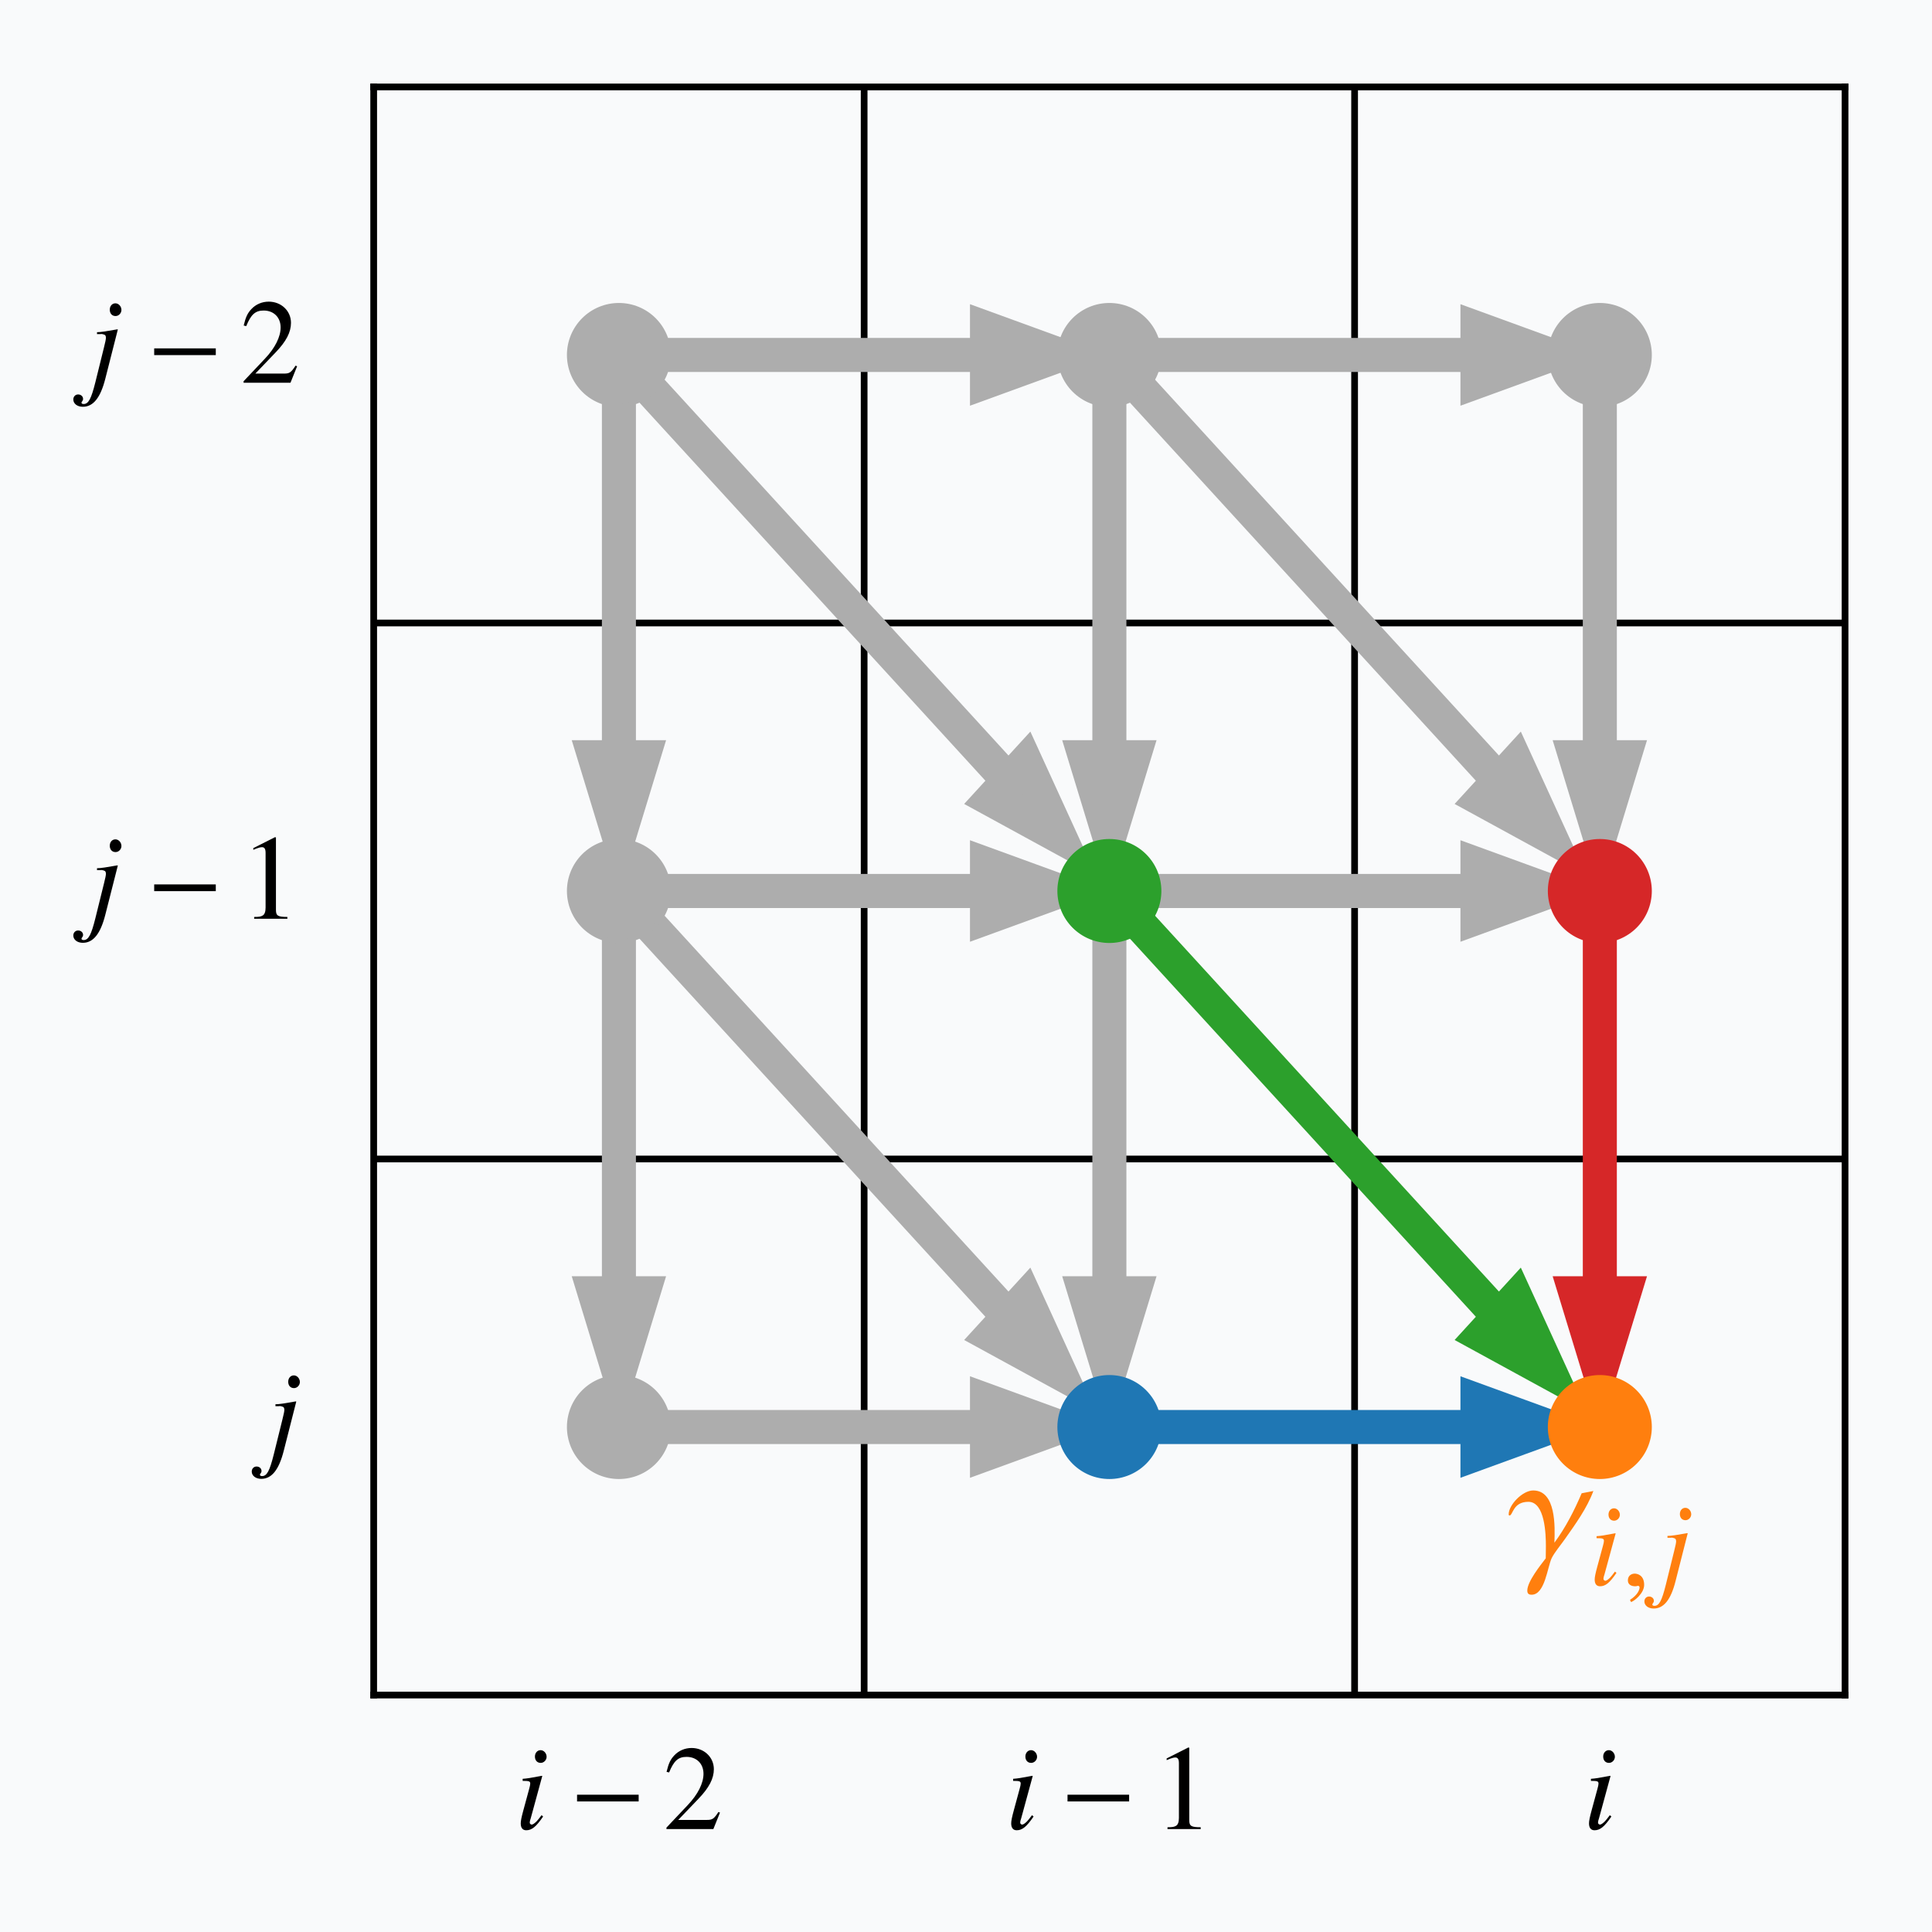
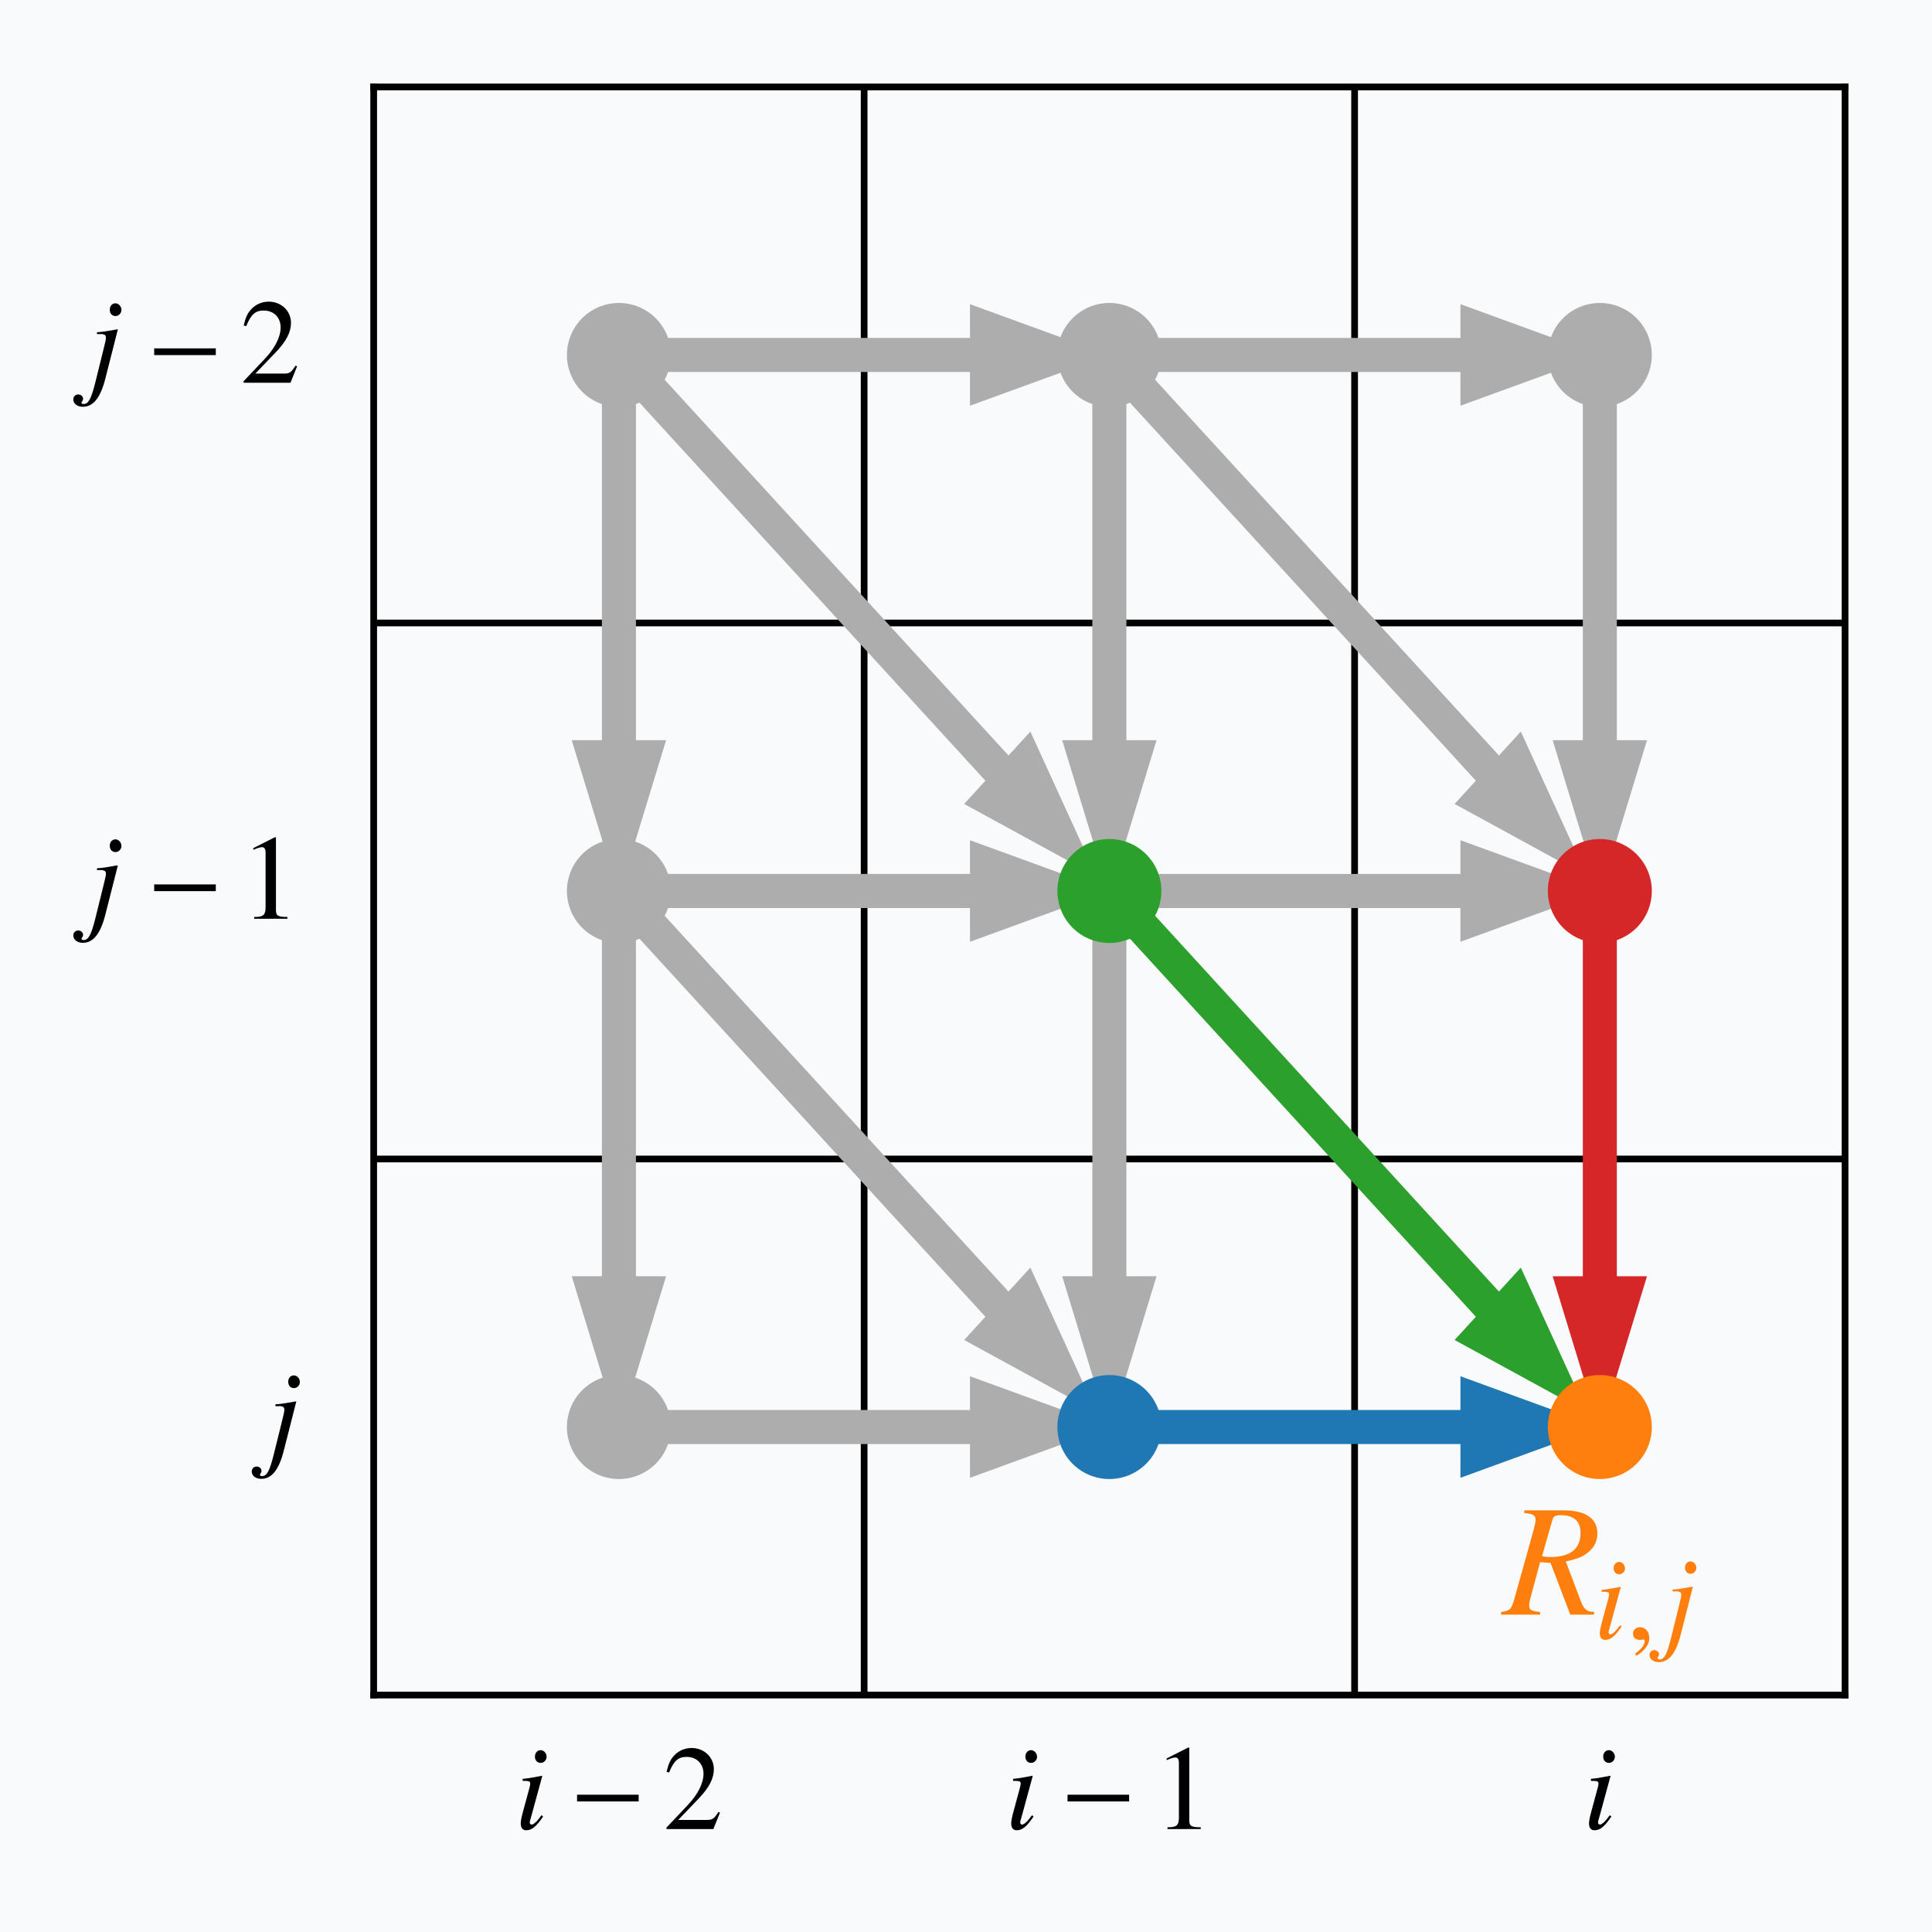
<svg xmlns="http://www.w3.org/2000/svg" xmlns:xlink="http://www.w3.org/1999/xlink" height="576pt" version="1.1" viewBox="0 0 576 576" width="576pt">
  <defs>
    <style type="text/css">*{stroke-linecap:butt;stroke-linejoin:round;}</style>
  </defs>
  <g id="figure_1">
    <g id="patch_1">
      <path d="M 0 576  L 576 576  L 576 0  L 0 0  z " style="fill:#f9fafb;" />
    </g>
    <g id="axes_1">
      <g id="patch_2">
        <path d="M 111.409 505.355  L 550.08 505.355  L 550.08 25.92  L 111.409 25.92  z " style="fill:#f9fafb;" />
      </g>
      <g id="line2d_1">
-         <path clip-path="url(#p8a7139b7ac)" d="M 257.633 505.355  L 257.633 25.92  " style="fill:none;stroke:#000000;stroke-linecap:square;stroke-width:2;" />
+         <path clip-path="url(#pc05d694cc2)" d="M 257.633 505.355  L 257.633 25.92  " style="fill:none;stroke:#000000;stroke-linecap:square;stroke-width:2;" />
      </g>
      <g id="line2d_2">
-         <path clip-path="url(#p8a7139b7ac)" d="M 111.409 345.544  L 550.08 345.544  " style="fill:none;stroke:#000000;stroke-linecap:square;stroke-width:2;" />
+         <path clip-path="url(#pc05d694cc2)" d="M 111.409 345.544  L 550.08 345.544  " style="fill:none;stroke:#000000;stroke-linecap:square;stroke-width:2;" />
      </g>
      <g id="line2d_3">
-         <path clip-path="url(#p8a7139b7ac)" d="M 403.856 505.355  L 403.856 25.92  " style="fill:none;stroke:#000000;stroke-linecap:square;stroke-width:2;" />
+         <path clip-path="url(#pc05d694cc2)" d="M 403.856 505.355  L 403.856 25.92  " style="fill:none;stroke:#000000;stroke-linecap:square;stroke-width:2;" />
      </g>
      <g id="line2d_4">
-         <path clip-path="url(#p8a7139b7ac)" d="M 111.409 185.732  L 550.08 185.732  " style="fill:none;stroke:#000000;stroke-linecap:square;stroke-width:2;" />
+         <path clip-path="url(#pc05d694cc2)" d="M 111.409 185.732  L 550.08 185.732  " style="fill:none;stroke:#000000;stroke-linecap:square;stroke-width:2;" />
      </g>
      <g id="patch_3">
-         <path clip-path="url(#p8a7139b7ac)" d="M 316.122 105.826  L 294.189 113.816  L 294.189 105.906  L 184.521 105.906  L 184.521 105.746  L 294.189 105.746  L 294.189 97.835  z " style="fill:#adadad;stroke:#adadad;stroke-linejoin:miter;stroke-width:10;" />
+         <path clip-path="url(#pc05d694cc2)" d="M 316.122 105.826  L 294.189 113.816  L 294.189 105.906  L 184.521 105.906  L 184.521 105.746  L 294.189 105.746  L 294.189 97.835  z " style="fill:#adadad;stroke:#adadad;stroke-linejoin:miter;stroke-width:10;" />
      </g>
      <g id="patch_4">
-         <path clip-path="url(#p8a7139b7ac)" d="M 184.521 249.657  L 177.21 225.685  L 184.448 225.685  L 184.448 105.826  L 184.594 105.826  L 184.594 225.685  L 191.832 225.685  z " style="fill:#adadad;stroke:#adadad;stroke-linejoin:miter;stroke-width:10;" />
+         <path clip-path="url(#pc05d694cc2)" d="M 184.521 249.657  L 177.21 225.685  L 184.448 225.685  L 184.448 105.826  L 184.594 105.826  L 184.594 225.685  L 191.832 225.685  z " style="fill:#adadad;stroke:#adadad;stroke-linejoin:miter;stroke-width:10;" />
      </g>
      <g id="patch_5">
-         <path clip-path="url(#p8a7139b7ac)" d="M 316.122 249.657  L 295.443 238.356  L 300.561 232.762  L 184.469 105.882  L 184.573 105.769  L 300.665 232.649  L 305.783 227.056  z " style="fill:#adadad;stroke:#adadad;stroke-linejoin:miter;stroke-width:10;" />
+         <path clip-path="url(#pc05d694cc2)" d="M 316.122 249.657  L 295.443 238.356  L 300.561 232.762  L 184.469 105.882  L 184.573 105.769  L 300.665 232.649  L 305.783 227.056  z " style="fill:#adadad;stroke:#adadad;stroke-linejoin:miter;stroke-width:10;" />
      </g>
      <g id="patch_6">
-         <path clip-path="url(#p8a7139b7ac)" d="M 316.122 265.638  L 294.189 273.628  L 294.189 265.718  L 184.521 265.718  L 184.521 265.558  L 294.189 265.558  L 294.189 257.647  z " style="fill:#adadad;stroke:#adadad;stroke-linejoin:miter;stroke-width:10;" />
+         <path clip-path="url(#pc05d694cc2)" d="M 316.122 265.638  L 294.189 273.628  L 294.189 265.718  L 184.521 265.718  L 184.521 265.558  L 294.189 265.558  L 294.189 257.647  z " style="fill:#adadad;stroke:#adadad;stroke-linejoin:miter;stroke-width:10;" />
      </g>
      <g id="patch_7">
-         <path clip-path="url(#p8a7139b7ac)" d="M 184.521 409.468  L 177.21 385.497  L 184.448 385.497  L 184.448 265.638  L 184.594 265.638  L 184.594 385.497  L 191.832 385.497  z " style="fill:#adadad;stroke:#adadad;stroke-linejoin:miter;stroke-width:10;" />
+         <path clip-path="url(#pc05d694cc2)" d="M 184.521 409.468  L 177.21 385.497  L 184.448 385.497  L 184.448 265.638  L 184.594 265.638  L 184.594 385.497  L 191.832 385.497  z " style="fill:#adadad;stroke:#adadad;stroke-linejoin:miter;stroke-width:10;" />
      </g>
      <g id="patch_8">
-         <path clip-path="url(#p8a7139b7ac)" d="M 316.122 409.468  L 295.443 398.168  L 300.561 392.574  L 184.469 265.694  L 184.573 265.581  L 300.665 392.461  L 305.783 386.868  z " style="fill:#adadad;stroke:#adadad;stroke-linejoin:miter;stroke-width:10;" />
+         <path clip-path="url(#pc05d694cc2)" d="M 316.122 409.468  L 295.443 398.168  L 300.561 392.574  L 184.469 265.694  L 184.573 265.581  L 300.665 392.461  L 305.783 386.868  z " style="fill:#adadad;stroke:#adadad;stroke-linejoin:miter;stroke-width:10;" />
      </g>
      <g id="patch_9">
-         <path clip-path="url(#p8a7139b7ac)" d="M 316.122 425.45  L 294.189 433.44  L 294.189 425.529  L 184.521 425.529  L 184.521 425.37  L 294.189 425.37  L 294.189 417.459  z " style="fill:#adadad;stroke:#adadad;stroke-linejoin:miter;stroke-width:10;" />
+         <path clip-path="url(#pc05d694cc2)" d="M 316.122 425.45  L 294.189 433.44  L 294.189 425.529  L 184.521 425.529  L 184.521 425.37  L 294.189 425.37  L 294.189 417.459  z " style="fill:#adadad;stroke:#adadad;stroke-linejoin:miter;stroke-width:10;" />
      </g>
      <g id="patch_10">
-         <path clip-path="url(#p8a7139b7ac)" d="M 462.346 105.826  L 440.412 113.816  L 440.412 105.906  L 330.745 105.906  L 330.745 105.746  L 440.412 105.746  L 440.412 97.835  z " style="fill:#adadad;stroke:#adadad;stroke-linejoin:miter;stroke-width:10;" />
+         <path clip-path="url(#pc05d694cc2)" d="M 462.346 105.826  L 440.412 113.816  L 440.412 105.906  L 330.745 105.906  L 330.745 105.746  L 440.412 105.746  L 440.412 97.835  z " style="fill:#adadad;stroke:#adadad;stroke-linejoin:miter;stroke-width:10;" />
      </g>
      <g id="patch_11">
-         <path clip-path="url(#p8a7139b7ac)" d="M 330.745 249.657  L 323.433 225.685  L 330.671 225.685  L 330.671 105.826  L 330.818 105.826  L 330.818 225.685  L 338.056 225.685  z " style="fill:#adadad;stroke:#adadad;stroke-linejoin:miter;stroke-width:10;" />
+         <path clip-path="url(#pc05d694cc2)" d="M 330.745 249.657  L 323.433 225.685  L 330.671 225.685  L 330.671 105.826  L 330.818 105.826  L 330.818 225.685  L 338.056 225.685  z " style="fill:#adadad;stroke:#adadad;stroke-linejoin:miter;stroke-width:10;" />
      </g>
      <g id="patch_12">
-         <path clip-path="url(#p8a7139b7ac)" d="M 462.346 249.657  L 441.667 238.356  L 446.785 232.762  L 330.693 105.882  L 330.796 105.769  L 446.888 232.649  L 452.006 227.056  z " style="fill:#adadad;stroke:#adadad;stroke-linejoin:miter;stroke-width:10;" />
+         <path clip-path="url(#pc05d694cc2)" d="M 462.346 249.657  L 441.667 238.356  L 446.785 232.762  L 330.693 105.882  L 330.796 105.769  L 446.888 232.649  L 452.006 227.056  z " style="fill:#adadad;stroke:#adadad;stroke-linejoin:miter;stroke-width:10;" />
      </g>
      <g id="patch_13">
-         <path clip-path="url(#p8a7139b7ac)" d="M 462.346 265.638  L 440.412 273.628  L 440.412 265.718  L 330.745 265.718  L 330.745 265.558  L 440.412 265.558  L 440.412 257.647  z " style="fill:#adadad;stroke:#adadad;stroke-linejoin:miter;stroke-width:10;" />
+         <path clip-path="url(#pc05d694cc2)" d="M 462.346 265.638  L 440.412 273.628  L 440.412 265.718  L 330.745 265.718  L 330.745 265.558  L 440.412 265.558  L 440.412 257.647  z " style="fill:#adadad;stroke:#adadad;stroke-linejoin:miter;stroke-width:10;" />
      </g>
      <g id="patch_14">
-         <path clip-path="url(#p8a7139b7ac)" d="M 330.745 409.468  L 323.433 385.497  L 330.671 385.497  L 330.671 265.638  L 330.818 265.638  L 330.818 385.497  L 338.056 385.497  z " style="fill:#adadad;stroke:#adadad;stroke-linejoin:miter;stroke-width:10;" />
+         <path clip-path="url(#pc05d694cc2)" d="M 330.745 409.468  L 323.433 385.497  L 330.671 385.497  L 330.671 265.638  L 330.818 265.638  L 330.818 385.497  L 338.056 385.497  z " style="fill:#adadad;stroke:#adadad;stroke-linejoin:miter;stroke-width:10;" />
      </g>
      <g id="patch_15">
-         <path clip-path="url(#p8a7139b7ac)" d="M 476.968 249.657  L 469.657 225.685  L 476.895 225.685  L 476.895 105.826  L 477.041 105.826  L 477.041 225.685  L 484.279 225.685  z " style="fill:#adadad;stroke:#adadad;stroke-linejoin:miter;stroke-width:10;" />
+         <path clip-path="url(#pc05d694cc2)" d="M 476.968 249.657  L 469.657 225.685  L 476.895 225.685  L 476.895 105.826  L 477.041 105.826  L 477.041 225.685  L 484.279 225.685  z " style="fill:#adadad;stroke:#adadad;stroke-linejoin:miter;stroke-width:10;" />
      </g>
      <g id="text_1">
        <g transform="translate(471.9829 545.3084)scale(0.36 -0.36)">
          <defs>
            <path d="M 1421 737  C 1267 532 1222 481 1158 410  C 1050 301 954 237 896 237  C 845 237 794 288 794 333  C 794 398 813 493 858 615  C 858 635 877 680 890 731  L 890 743  L 896 756  L 1459 2821  L 1440 2833  C 794 2711 666 2692 416 2673  L 416 2564  C 755 2564 819 2545 819 2417  C 819 2366 800 2263 762 2135  L 454 1000  C 352 628 314 430 314 301  C 314 64 416 -64 608 -64  C 902 -64 1139 128 1504 667  L 1421 737  z M 1370 4197  C 1197 4197 1069 4050 1069 3858  C 1069 3654 1190 3520 1376 3520  C 1542 3520 1690 3667 1690 3845  C 1690 4031 1542 4197 1370 4197  z " id="NimbusRomNo9L-ReguItal-69" transform="scale(0.015625)" />
          </defs>
          <use transform="scale(0.996264)" xlink:href="#NimbusRomNo9L-ReguItal-69" />
        </g>
      </g>
      <g id="text_2">
        <g transform="translate(299.7159 545.3084)scale(0.36 -0.36)">
          <defs>
            <path d="M 3673 1469  L 3673 1827  L 396 1827  L 396 1469  L 3673 1469  z " id="txsys-0" transform="scale(0.015625)" />
            <path d="M 2522 0  L 2522 96  C 2016 96 1914 160 1914 470  L 1914 4327  L 1862 4339  L 710 3757  L 710 3667  C 787 3699 858 3725 883 3738  C 998 3783 1107 3808 1171 3808  C 1306 3808 1363 3711 1363 3505  L 1363 592  C 1363 379 1312 232 1210 173  C 1114 116 1024 96 755 96  L 755 0  L 2522 0  z " id="TeXGyreTermes-Regular-31" transform="scale(0.015625)" />
          </defs>
          <use transform="scale(0.996264)" xlink:href="#NimbusRomNo9L-ReguItal-69" />
          <use transform="translate(45.36878 0)scale(0.996264)" xlink:href="#txsys-0" />
          <use transform="translate(122.5681 0)scale(0.996264)" xlink:href="#TeXGyreTermes-Regular-31" />
        </g>
      </g>
      <g id="text_3">
        <g transform="translate(153.4923 545.3084)scale(0.36 -0.36)">
          <defs>
            <path d="M 3040 875  L 2957 907  C 2720 544 2637 486 2349 486  L 819 486  L 1894 1609  C 2464 2202 2714 2687 2714 3185  C 2714 3823 2195 4313 1530 4313  C 1178 4313 845 4173 608 3918  C 403 3700 307 3496 198 3043  L 333 3011  C 589 3636 819 3840 1261 3840  C 1798 3840 2163 3476 2163 2940  C 2163 2443 1869 1850 1331 1282  L 192 77  L 192 0  L 2688 0  L 3040 875  z " id="TeXGyreTermes-Regular-32" transform="scale(0.015625)" />
          </defs>
          <use transform="scale(0.996264)" xlink:href="#NimbusRomNo9L-ReguItal-69" />
          <use transform="translate(45.36878 0)scale(0.996264)" xlink:href="#txsys-0" />
          <use transform="translate(122.5681 0)scale(0.996264)" xlink:href="#TeXGyreTermes-Regular-32" />
        </g>
      </g>
      <g id="text_4">
        <g transform="translate(79.50494 433.7255)scale(0.36 -0.36)">
          <defs>
            <path d="M 1574 2829  L 1555 2841  C 986 2739 666 2688 467 2688  L 467 2586  L 640 2586  L 685 2592  C 736 2598 864 2560 896 2534  C 922 2509 941 2451 941 2389  C 941 2325 909 2152 838 1879  L 378 20  C 160 -853 13 -1133 -243 -1133  C -320 -1133 -358 -1108 -358 -1063  C -358 -1037 -352 -1025 -326 -994  C -288 -943 -275 -911 -275 -859  C -275 -726 -390 -624 -538 -624  C -685 -624 -794 -739 -794 -891  C -794 -1115 -582 -1280 -288 -1280  C 269 -1280 653 -797 909 215  L 1574 2829  z M 1446 4224  C 1274 4224 1146 4083 1146 3885  C 1146 3681 1267 3547 1453 3547  C 1619 3547 1766 3694 1766 3872  C 1766 4058 1619 4224 1446 4224  z " id="NimbusRomNo9L-ReguItal-6a" transform="scale(0.015625)" />
          </defs>
          <use transform="scale(0.996264)" xlink:href="#NimbusRomNo9L-ReguItal-6a" />
        </g>
      </g>
      <g id="text_5">
        <g transform="translate(26.30645 273.9137)scale(0.36 -0.36)">
          <use transform="scale(0.996264)" xlink:href="#NimbusRomNo9L-ReguItal-6a" />
          <use transform="translate(48.45713 0)scale(0.996264)" xlink:href="#txsys-0" />
          <use transform="translate(125.6564 0)scale(0.996264)" xlink:href="#TeXGyreTermes-Regular-31" />
        </g>
      </g>
      <g id="text_6">
        <g transform="translate(26.30645 114.1019)scale(0.36 -0.36)">
          <use transform="scale(0.996264)" xlink:href="#NimbusRomNo9L-ReguItal-6a" />
          <use transform="translate(48.45713 0)scale(0.996264)" xlink:href="#txsys-0" />
          <use transform="translate(125.6564 0)scale(0.996264)" xlink:href="#TeXGyreTermes-Regular-32" />
        </g>
      </g>
      <g id="text_7">
        <g id="patch_16">
-           <path d="M 441.49 487.944  L 512.446 487.944  L 512.446 428.849  L 441.49 428.849  z " style="fill:#f9fafb;stroke:#f9fafb;stroke-linejoin:miter;" />
-         </g>
-         <g style="fill:#ff7f0e;" transform="translate(449.6504 465.4025)scale(0.48 -0.48)">
-           <defs>
-             <path d="M 3398 2794  L 2931 2704  C 2637 2014 2291 1338 1843 731  C 1869 1360 1914 2816 998 2816  C 570 2816 19 2240 19 1862  C 19 1843 26 1817 51 1817  C 192 1817 179 2363 806 2363  C 1472 2363 1504 1052 1504 584  C 1504 417 1498 269 1498 108  C 1280 -175 762 -824 762 -1177  C 762 -1293 813 -1344 934 -1344  C 1466 -1344 1562 -252 1734 114  C 1843 339 2112 661 2259 871  C 2682 1472 3142 2104 3398 2794  z " id="rtxmi-d" transform="scale(0.015625)" />
+           <path d="M 439.96 503.925  L 513.976 503.925  L 513.976 441.279  L 439.96 441.279  z " style="fill:#f9fafb;stroke:#f9fafb;stroke-linejoin:miter;" />
+         </g>
+         <g style="fill:#ff7f0e;" transform="translate(448.1201 481.3836)scale(0.48 -0.48)">
+           <defs>
+             <path d="M 3629 109  C 3347 109 3219 218 3098 551  L 2502 2121  C 2995 2229 3206 2319 3437 2522  C 3648 2707 3763 2955 3763 3243  C 3763 3836 3290 4160 2432 4160  L 845 4160  L 845 4058  C 1114 4020 1146 4013 1210 3969  C 1261 3937 1299 3861 1299 3791  C 1299 3714 1267 3561 1222 3390  L 435 575  C 320 199 275 161 -83 103  L -83 0  L 1478 0  L 1478 103  C 1088 154 1043 186 1043 396  C 1043 460 1062 542 1120 765  L 1478 2095  L 1894 2063  L 2682 0  L 3629 0  L 3629 109  z M 1971 3790  C 2010 3924 2093 3969 2298 3969  C 2829 3969 3091 3727 3091 3255  C 3091 2624 2682 2299 1882 2299  C 1779 2299 1709 2306 1555 2331  L 1971 3790  z " id="NimbusRomNo9L-ReguItal-52" transform="scale(0.015625)" />
            <path d="M 1248 12  C 1248 544 877 627 730 627  C 570 627 358 531 358 256  C 358 0 589 -64 755 -64  C 800 -64 832 -58 851 -52  C 877 -45 896 -39 909 -39  C 954 -39 998 -71 998 -128  C 998 -250 896 -538 474 -807  L 531 -928  C 723 -864 1248 -442 1248 12  z " id="rtxmi-3b" transform="scale(0.015625)" />
          </defs>
-           <use transform="scale(0.996264)" xlink:href="#rtxmi-d" />
-           <use transform="translate(50.15185 -14.94392)scale(0.727268)" xlink:href="#NimbusRomNo9L-ReguItal-69" />
-           <use transform="translate(70.26087 -14.94392)scale(0.727268)" xlink:href="#rtxmi-3b" />
-           <use transform="translate(93.60619 -14.94392)scale(0.727268)" xlink:href="#NimbusRomNo9L-ReguItal-6a" />
+           <use transform="scale(0.996264)" xlink:href="#NimbusRomNo9L-ReguItal-52" />
+           <use transform="translate(56.52797 -14.94392)scale(0.727268)" xlink:href="#NimbusRomNo9L-ReguItal-69" />
+           <use transform="translate(76.63699 -14.94392)scale(0.727268)" xlink:href="#rtxmi-3b" />
+           <use transform="translate(99.9823 -14.94392)scale(0.727268)" xlink:href="#NimbusRomNo9L-ReguItal-6a" />
        </g>
      </g>
      <g id="line2d_5">
        <defs>
-           <path d="M 0 15  C 3.978 15 7.794 13.42 10.607 10.607  C 13.42 7.794 15 3.978 15 0  C 15 -3.978 13.42 -7.794 10.607 -10.607  C 7.794 -13.42 3.978 -15 0 -15  C -3.978 -15 -7.794 -13.42 -10.607 -10.607  C -13.42 -7.794 -15 -3.978 -15 0  C -15 3.978 -13.42 7.794 -10.607 10.607  C -7.794 13.42 -3.978 15 0 15  z " id="md72994d764" style="stroke:#adadad;" />
-         </defs>
-         <g clip-path="url(#p8a7139b7ac)">
-           <use style="fill:#adadad;stroke:#adadad;" x="184.521" xlink:href="#md72994d764" y="105.826" />
-           <use style="fill:#adadad;stroke:#adadad;" x="184.521" xlink:href="#md72994d764" y="265.638" />
-           <use style="fill:#adadad;stroke:#adadad;" x="184.521" xlink:href="#md72994d764" y="425.45" />
-           <use style="fill:#adadad;stroke:#adadad;" x="330.745" xlink:href="#md72994d764" y="105.826" />
-           <use style="fill:#adadad;stroke:#adadad;" x="476.968" xlink:href="#md72994d764" y="105.826" />
+           <path d="M 0 15  C 3.978 15 7.794 13.42 10.607 10.607  C 13.42 7.794 15 3.978 15 0  C 15 -3.978 13.42 -7.794 10.607 -10.607  C 7.794 -13.42 3.978 -15 0 -15  C -3.978 -15 -7.794 -13.42 -10.607 -10.607  C -13.42 -7.794 -15 -3.978 -15 0  C -15 3.978 -13.42 7.794 -10.607 10.607  C -7.794 13.42 -3.978 15 0 15  z " id="mbf6cd30c00" style="stroke:#adadad;" />
+         </defs>
+         <g clip-path="url(#pc05d694cc2)">
+           <use style="fill:#adadad;stroke:#adadad;" x="184.521" xlink:href="#mbf6cd30c00" y="105.826" />
+           <use style="fill:#adadad;stroke:#adadad;" x="184.521" xlink:href="#mbf6cd30c00" y="265.638" />
+           <use style="fill:#adadad;stroke:#adadad;" x="184.521" xlink:href="#mbf6cd30c00" y="425.45" />
+           <use style="fill:#adadad;stroke:#adadad;" x="330.745" xlink:href="#mbf6cd30c00" y="105.826" />
+           <use style="fill:#adadad;stroke:#adadad;" x="476.968" xlink:href="#mbf6cd30c00" y="105.826" />
        </g>
      </g>
      <g id="line2d_6">
        <defs>
-           <path d="M 0 15  C 3.978 15 7.794 13.42 10.607 10.607  C 13.42 7.794 15 3.978 15 0  C 15 -3.978 13.42 -7.794 10.607 -10.607  C 7.794 -13.42 3.978 -15 0 -15  C -3.978 -15 -7.794 -13.42 -10.607 -10.607  C -13.42 -7.794 -15 -3.978 -15 0  C -15 3.978 -13.42 7.794 -10.607 10.607  C -7.794 13.42 -3.978 15 0 15  z " id="m6549c4a31c" style="stroke:#2ca02c;" />
-         </defs>
-         <g clip-path="url(#p8a7139b7ac)">
-           <use style="fill:#2ca02c;stroke:#2ca02c;" x="330.745" xlink:href="#m6549c4a31c" y="265.638" />
+           <path d="M 0 15  C 3.978 15 7.794 13.42 10.607 10.607  C 13.42 7.794 15 3.978 15 0  C 15 -3.978 13.42 -7.794 10.607 -10.607  C 7.794 -13.42 3.978 -15 0 -15  C -3.978 -15 -7.794 -13.42 -10.607 -10.607  C -13.42 -7.794 -15 -3.978 -15 0  C -15 3.978 -13.42 7.794 -10.607 10.607  C -7.794 13.42 -3.978 15 0 15  z " id="m7fd7b572ed" style="stroke:#2ca02c;" />
+         </defs>
+         <g clip-path="url(#pc05d694cc2)">
+           <use style="fill:#2ca02c;stroke:#2ca02c;" x="330.745" xlink:href="#m7fd7b572ed" y="265.638" />
        </g>
      </g>
      <g id="line2d_7">
        <defs>
-           <path d="M 0 15  C 3.978 15 7.794 13.42 10.607 10.607  C 13.42 7.794 15 3.978 15 0  C 15 -3.978 13.42 -7.794 10.607 -10.607  C 7.794 -13.42 3.978 -15 0 -15  C -3.978 -15 -7.794 -13.42 -10.607 -10.607  C -13.42 -7.794 -15 -3.978 -15 0  C -15 3.978 -13.42 7.794 -10.607 10.607  C -7.794 13.42 -3.978 15 0 15  z " id="m5a648d22c5" style="stroke:#1f77b4;" />
-         </defs>
-         <g clip-path="url(#p8a7139b7ac)">
-           <use style="fill:#1f77b4;stroke:#1f77b4;" x="330.745" xlink:href="#m5a648d22c5" y="425.45" />
+           <path d="M 0 15  C 3.978 15 7.794 13.42 10.607 10.607  C 13.42 7.794 15 3.978 15 0  C 15 -3.978 13.42 -7.794 10.607 -10.607  C 7.794 -13.42 3.978 -15 0 -15  C -3.978 -15 -7.794 -13.42 -10.607 -10.607  C -13.42 -7.794 -15 -3.978 -15 0  C -15 3.978 -13.42 7.794 -10.607 10.607  C -7.794 13.42 -3.978 15 0 15  z " id="maba657f683" style="stroke:#1f77b4;" />
+         </defs>
+         <g clip-path="url(#pc05d694cc2)">
+           <use style="fill:#1f77b4;stroke:#1f77b4;" x="330.745" xlink:href="#maba657f683" y="425.45" />
        </g>
      </g>
      <g id="line2d_8">
        <defs>
-           <path d="M 0 15  C 3.978 15 7.794 13.42 10.607 10.607  C 13.42 7.794 15 3.978 15 0  C 15 -3.978 13.42 -7.794 10.607 -10.607  C 7.794 -13.42 3.978 -15 0 -15  C -3.978 -15 -7.794 -13.42 -10.607 -10.607  C -13.42 -7.794 -15 -3.978 -15 0  C -15 3.978 -13.42 7.794 -10.607 10.607  C -7.794 13.42 -3.978 15 0 15  z " id="mee22af2d81" style="stroke:#d62728;" />
-         </defs>
-         <g clip-path="url(#p8a7139b7ac)">
-           <use style="fill:#d62728;stroke:#d62728;" x="476.968" xlink:href="#mee22af2d81" y="265.638" />
+           <path d="M 0 15  C 3.978 15 7.794 13.42 10.607 10.607  C 13.42 7.794 15 3.978 15 0  C 15 -3.978 13.42 -7.794 10.607 -10.607  C 7.794 -13.42 3.978 -15 0 -15  C -3.978 -15 -7.794 -13.42 -10.607 -10.607  C -13.42 -7.794 -15 -3.978 -15 0  C -15 3.978 -13.42 7.794 -10.607 10.607  C -7.794 13.42 -3.978 15 0 15  z " id="m547ced72b2" style="stroke:#d62728;" />
+         </defs>
+         <g clip-path="url(#pc05d694cc2)">
+           <use style="fill:#d62728;stroke:#d62728;" x="476.968" xlink:href="#m547ced72b2" y="265.638" />
        </g>
      </g>
      <g id="patch_17">
-         <path clip-path="url(#p8a7139b7ac)" d="M 462.346 409.468  L 441.667 398.168  L 446.785 392.574  L 330.693 265.694  L 330.796 265.581  L 446.888 392.461  L 452.006 386.868  z " style="fill:#2ca02c;stroke:#2ca02c;stroke-linejoin:miter;stroke-width:10;" />
+         <path clip-path="url(#pc05d694cc2)" d="M 462.346 409.468  L 441.667 398.168  L 446.785 392.574  L 330.693 265.694  L 330.796 265.581  L 446.888 392.461  L 452.006 386.868  z " style="fill:#2ca02c;stroke:#2ca02c;stroke-linejoin:miter;stroke-width:10;" />
      </g>
      <g id="patch_18">
-         <path clip-path="url(#p8a7139b7ac)" d="M 462.346 425.45  L 440.412 433.44  L 440.412 425.529  L 330.745 425.529  L 330.745 425.37  L 440.412 425.37  L 440.412 417.459  z " style="fill:#1f77b4;stroke:#1f77b4;stroke-linejoin:miter;stroke-width:10;" />
+         <path clip-path="url(#pc05d694cc2)" d="M 462.346 425.45  L 440.412 433.44  L 440.412 425.529  L 330.745 425.529  L 330.745 425.37  L 440.412 425.37  L 440.412 417.459  z " style="fill:#1f77b4;stroke:#1f77b4;stroke-linejoin:miter;stroke-width:10;" />
      </g>
      <g id="patch_19">
-         <path clip-path="url(#p8a7139b7ac)" d="M 476.968 409.468  L 469.657 385.497  L 476.895 385.497  L 476.895 265.638  L 477.041 265.638  L 477.041 385.497  L 484.279 385.497  z " style="fill:#d62728;stroke:#d62728;stroke-linejoin:miter;stroke-width:10;" />
+         <path clip-path="url(#pc05d694cc2)" d="M 476.968 409.468  L 469.657 385.497  L 476.895 385.497  L 476.895 265.638  L 477.041 265.638  L 477.041 385.497  L 484.279 385.497  z " style="fill:#d62728;stroke:#d62728;stroke-linejoin:miter;stroke-width:10;" />
      </g>
      <g id="matplotlib.axis_1" />
      <g id="matplotlib.axis_2" />
      <g id="line2d_9">
        <defs>
-           <path d="M 0 15  C 3.978 15 7.794 13.42 10.607 10.607  C 13.42 7.794 15 3.978 15 0  C 15 -3.978 13.42 -7.794 10.607 -10.607  C 7.794 -13.42 3.978 -15 0 -15  C -3.978 -15 -7.794 -13.42 -10.607 -10.607  C -13.42 -7.794 -15 -3.978 -15 0  C -15 3.978 -13.42 7.794 -10.607 10.607  C -7.794 13.42 -3.978 15 0 15  z " id="mef1899010b" style="stroke:#ff7f0e;" />
-         </defs>
-         <g clip-path="url(#p8a7139b7ac)">
-           <use style="fill:#ff7f0e;stroke:#ff7f0e;" x="476.968" xlink:href="#mef1899010b" y="425.45" />
+           <path d="M 0 15  C 3.978 15 7.794 13.42 10.607 10.607  C 13.42 7.794 15 3.978 15 0  C 15 -3.978 13.42 -7.794 10.607 -10.607  C 7.794 -13.42 3.978 -15 0 -15  C -3.978 -15 -7.794 -13.42 -10.607 -10.607  C -13.42 -7.794 -15 -3.978 -15 0  C -15 3.978 -13.42 7.794 -10.607 10.607  C -7.794 13.42 -3.978 15 0 15  z " id="m183e698e50" style="stroke:#ff7f0e;" />
+         </defs>
+         <g clip-path="url(#pc05d694cc2)">
+           <use style="fill:#ff7f0e;stroke:#ff7f0e;" x="476.968" xlink:href="#m183e698e50" y="425.45" />
        </g>
      </g>
      <g id="patch_20">
        <path d="M 111.409 505.355  L 111.409 25.92  " style="fill:none;stroke:#000000;stroke-linecap:square;stroke-linejoin:miter;stroke-width:2;" />
      </g>
      <g id="patch_21">
        <path d="M 550.08 505.355  L 550.08 25.92  " style="fill:none;stroke:#000000;stroke-linecap:square;stroke-linejoin:miter;stroke-width:2;" />
      </g>
      <g id="patch_22">
        <path d="M 111.409 505.355  L 550.08 505.355  " style="fill:none;stroke:#000000;stroke-linecap:square;stroke-linejoin:miter;stroke-width:2;" />
      </g>
      <g id="patch_23">
        <path d="M 111.409 25.92  L 550.08 25.92  " style="fill:none;stroke:#000000;stroke-linecap:square;stroke-linejoin:miter;stroke-width:2;" />
      </g>
    </g>
  </g>
  <defs>
-     <clipPath id="p8a7139b7ac">
+     <clipPath id="pc05d694cc2">
      <rect height="479.435" width="438.671" x="111.409" y="25.92" />
    </clipPath>
  </defs>
</svg>
